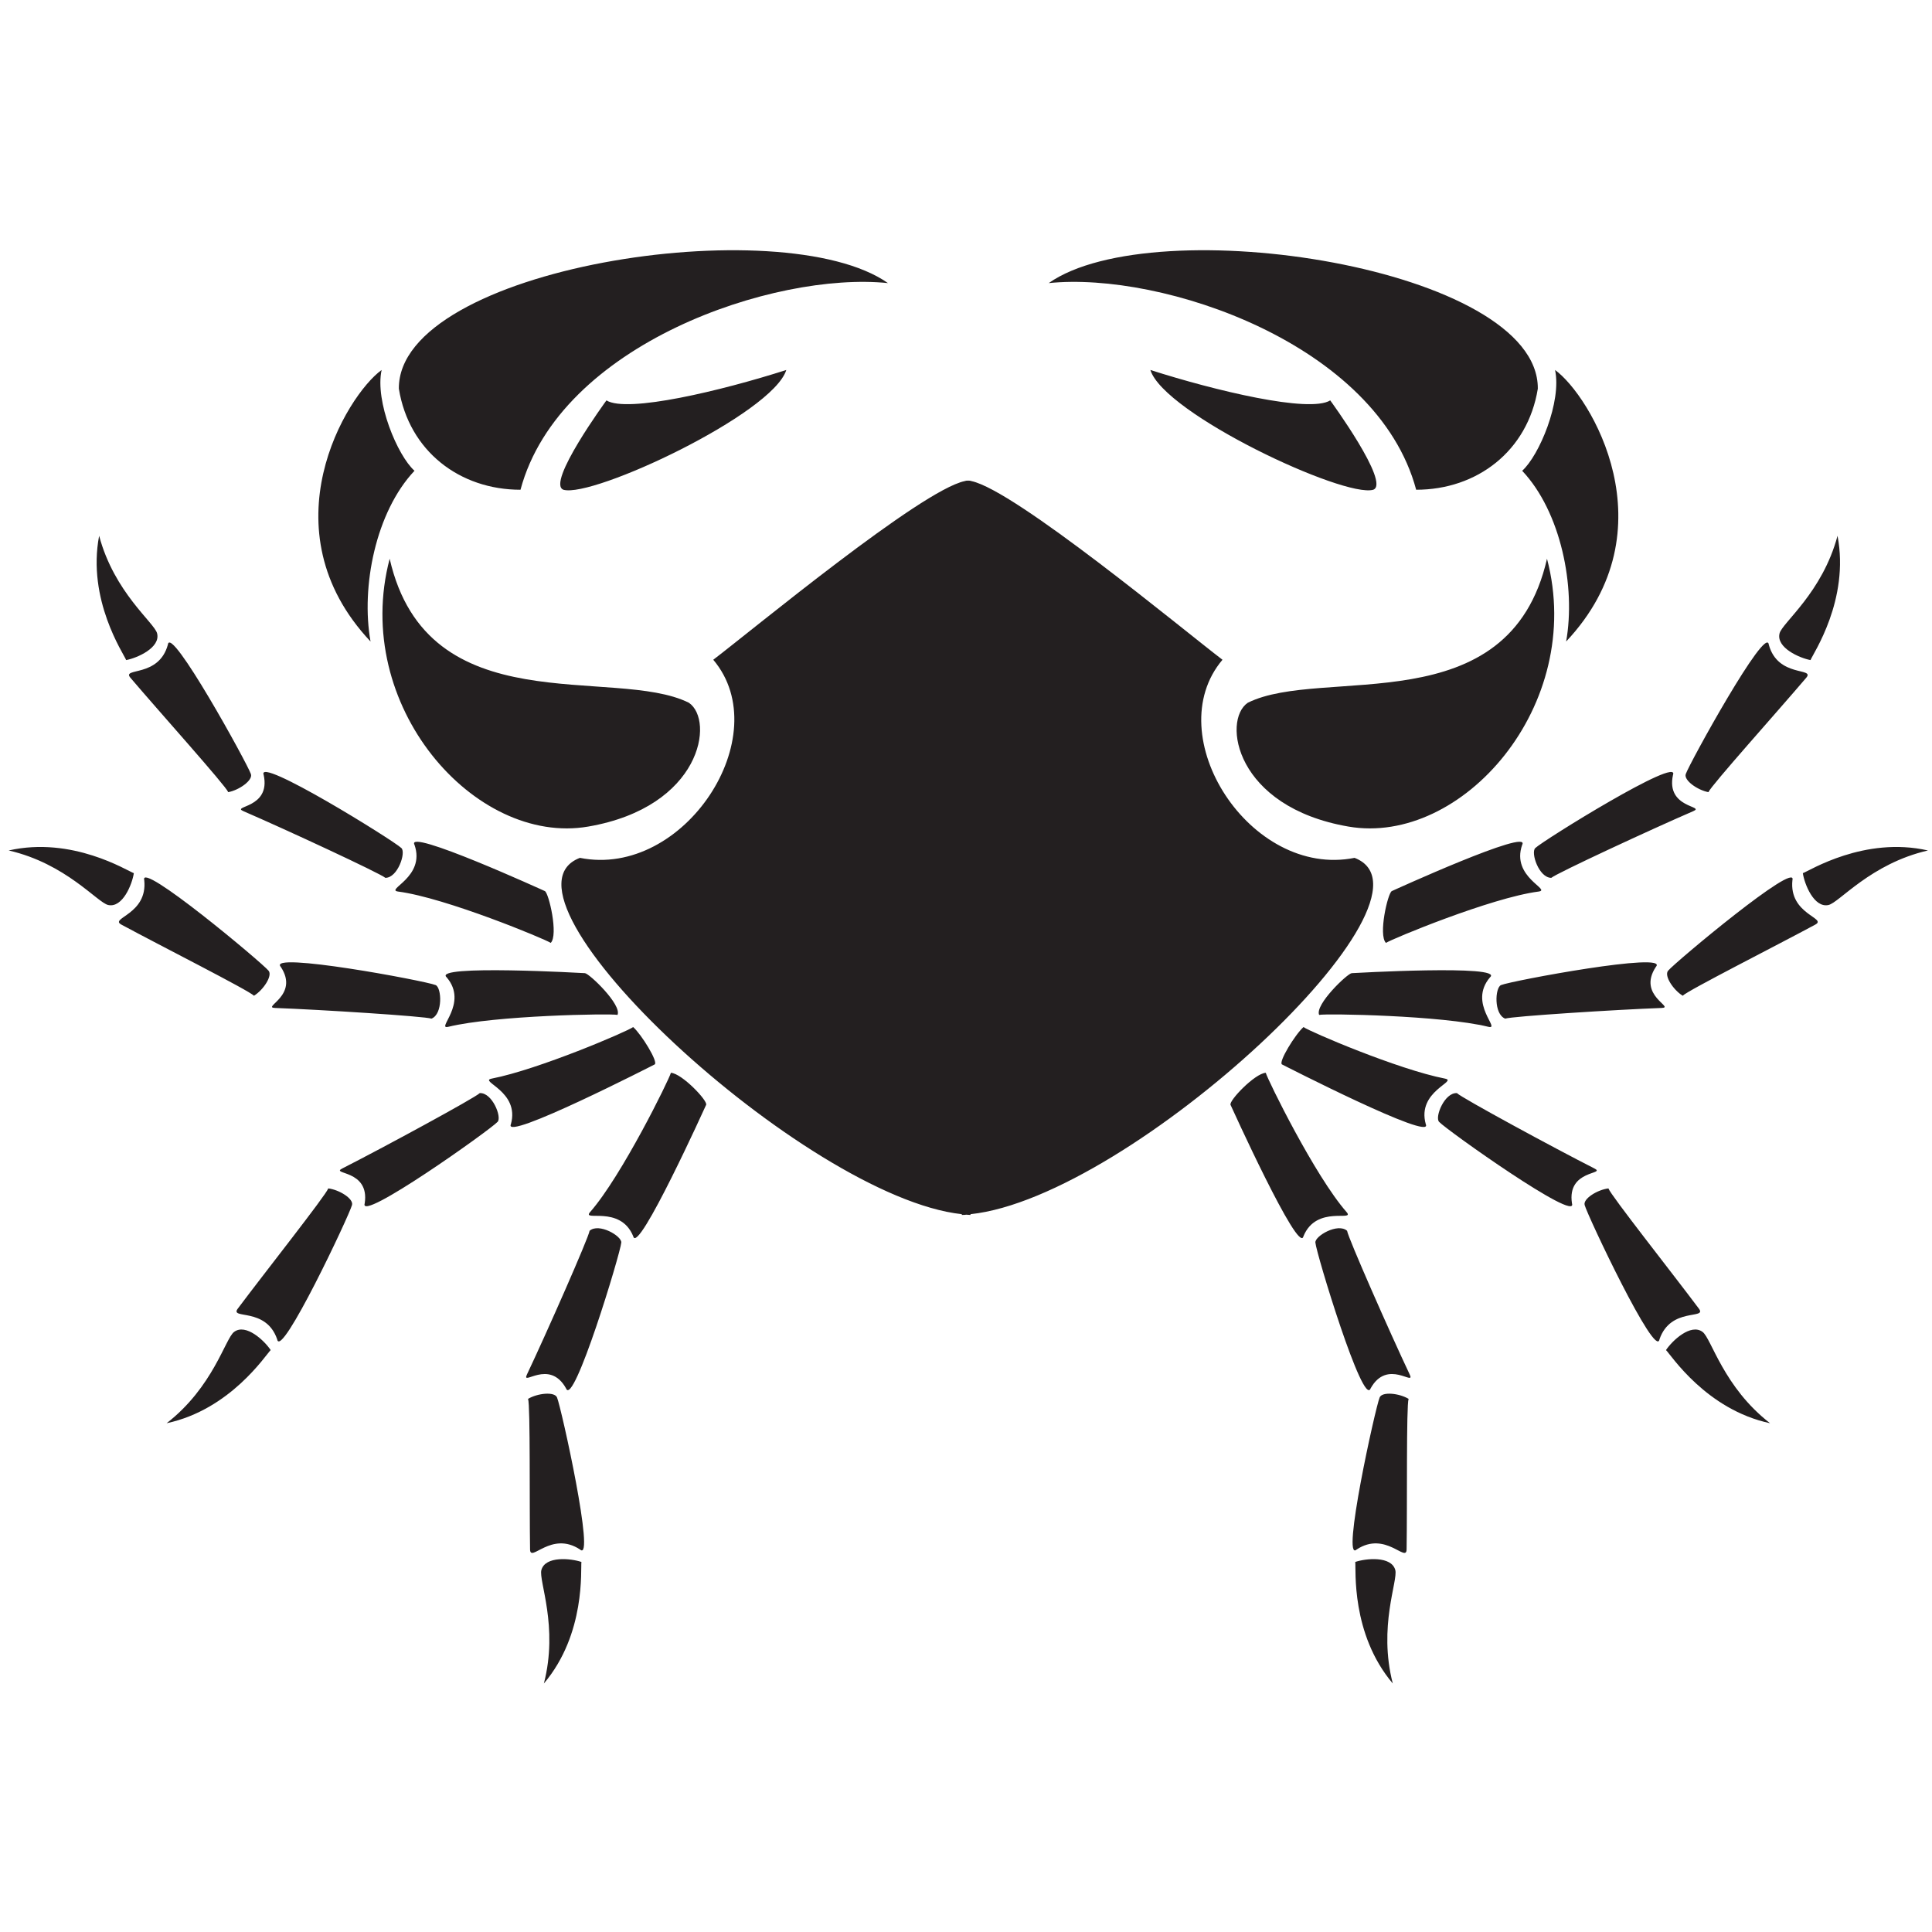
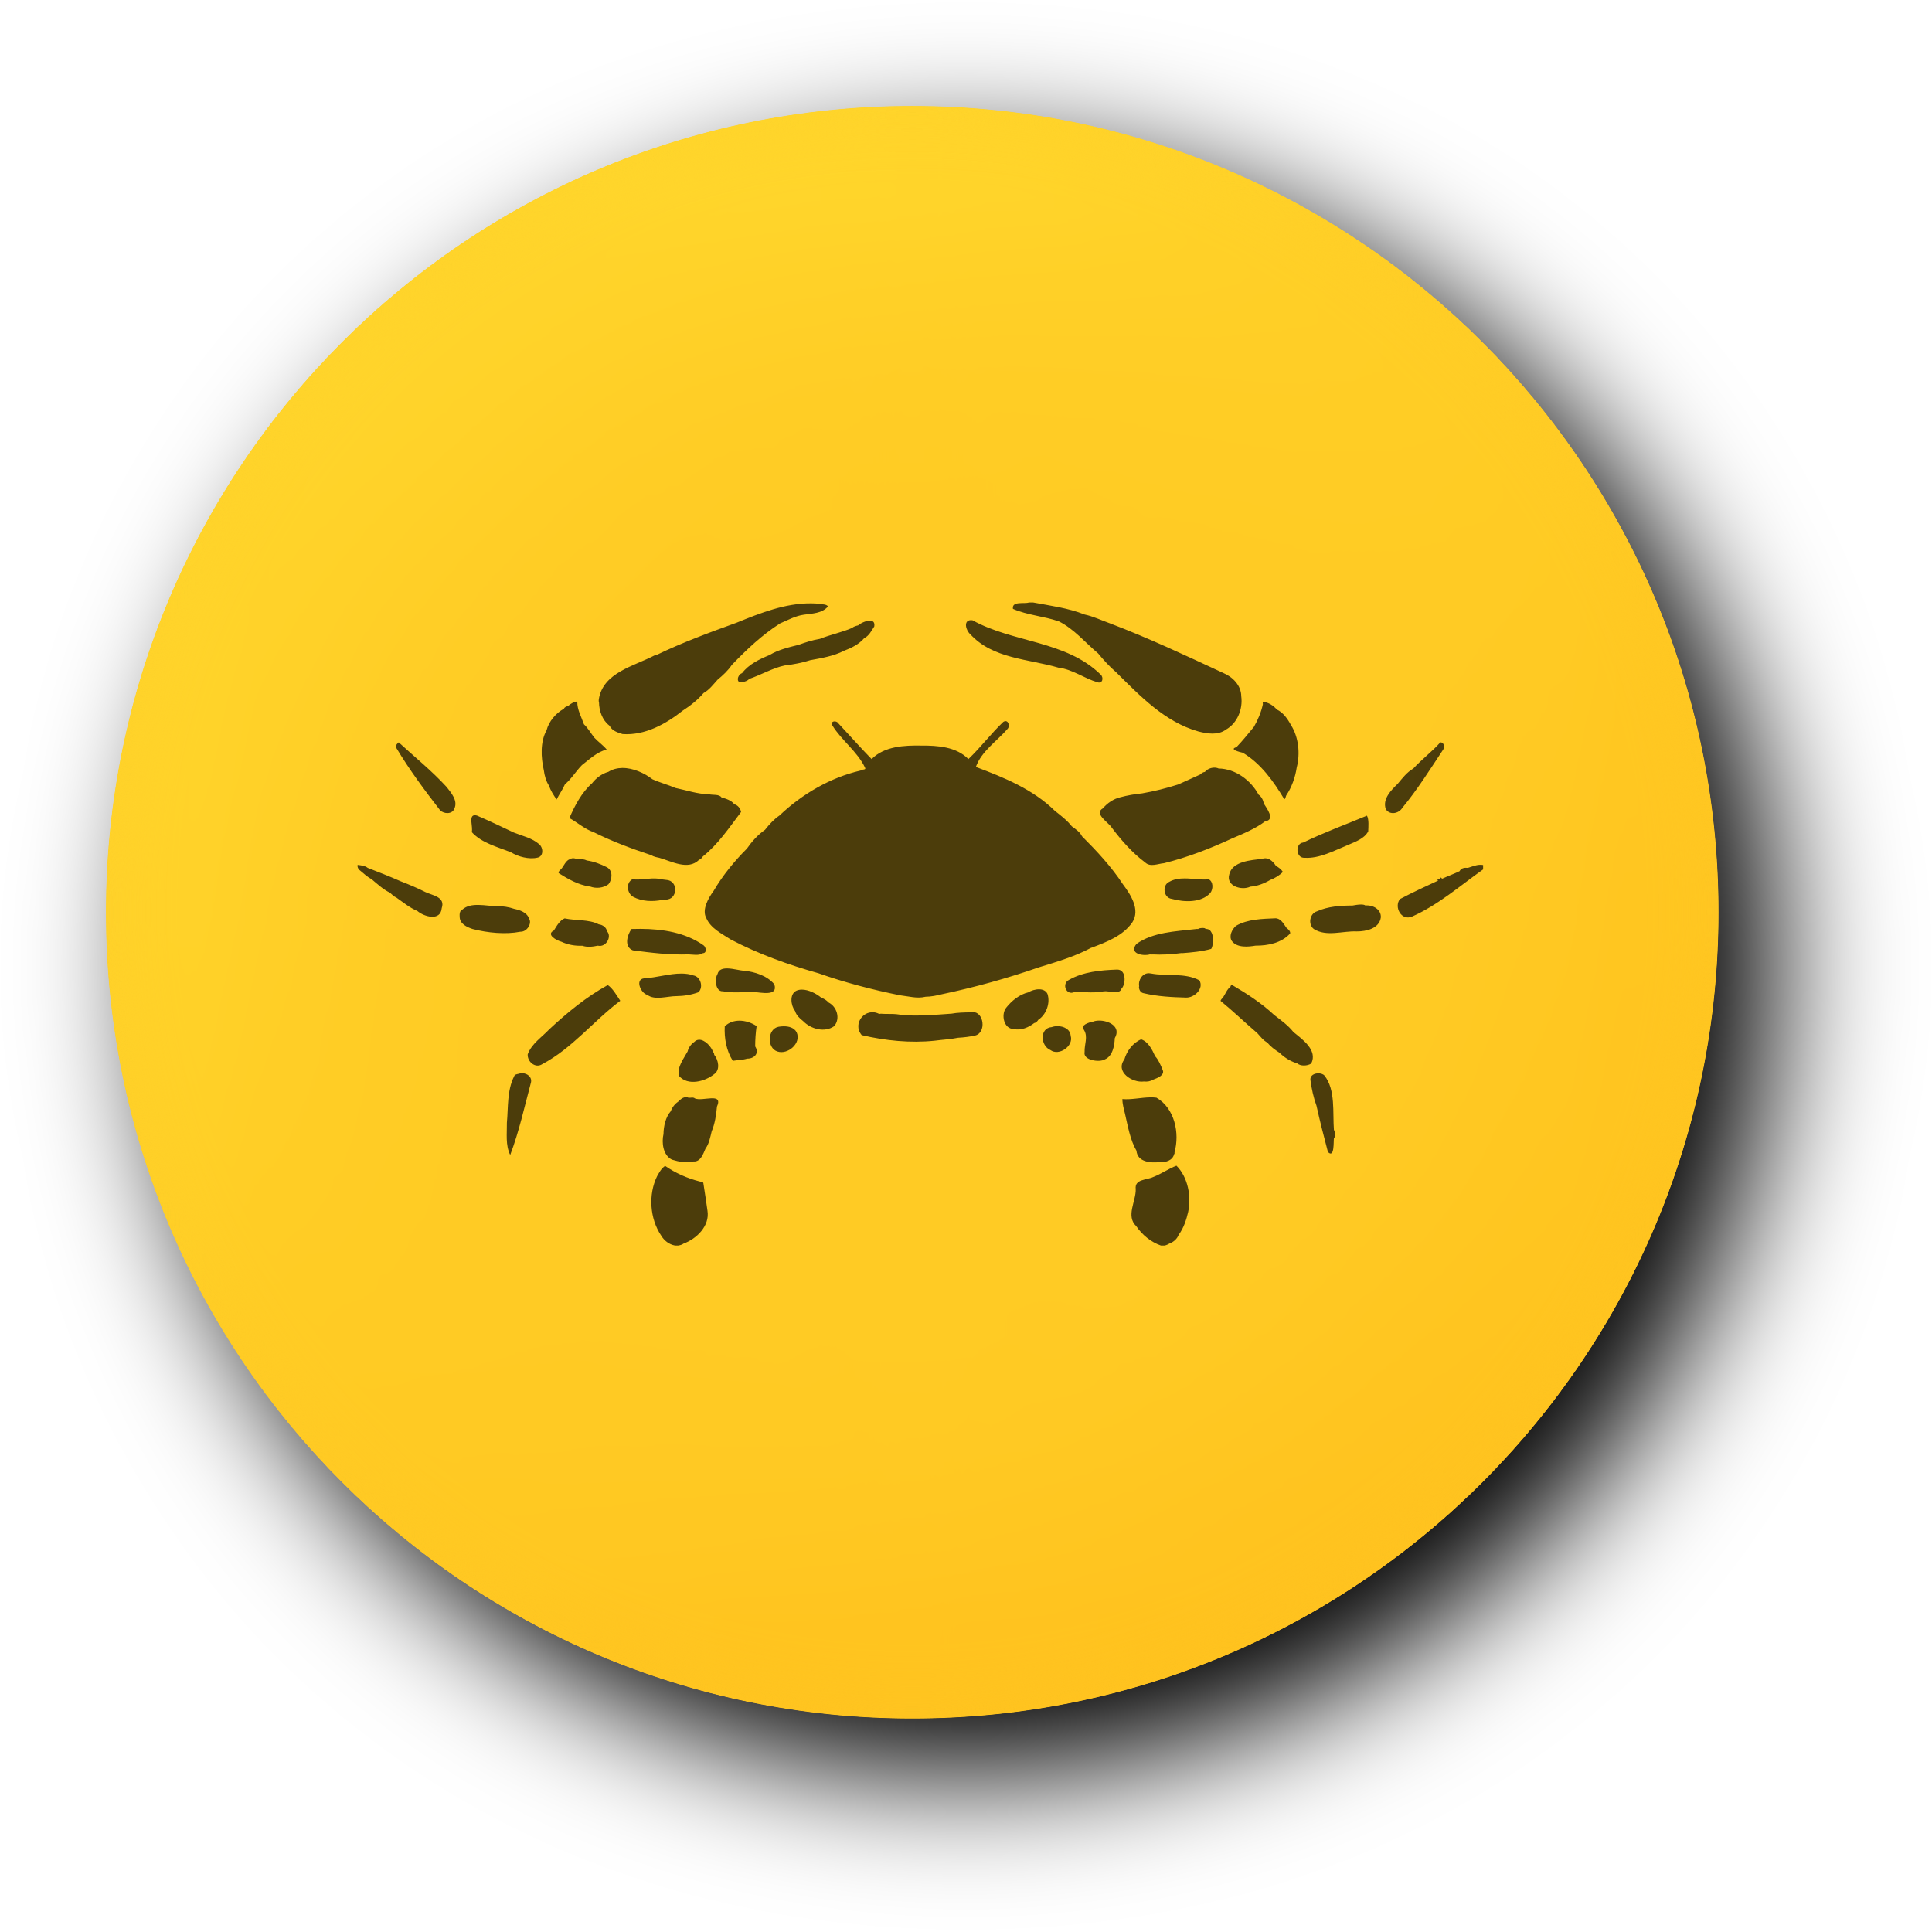
- <svg xmlns="http://www.w3.org/2000/svg" version="1.1" id="svg879" xml:space="preserve" width="800" height="800" viewBox="0 0 800 800">
-   <defs id="defs883">
-     <clipPath clipPathUnits="userSpaceOnUse" id="clipPath895">
-       <path d="M 0,600 H 600 V 0 H 0 Z" id="path893" />
-     </clipPath>
+ <svg xmlns="http://www.w3.org/2000/svg" width="202.861mm" height="202.861mm" viewBox="0 0 718.8 718.8" id="svg2" version="1.1">
+   <defs id="defs4">
+     <filter style="color-interpolation-filters:sRGB" id="filter125483" height="1.04" width="1.04" y="-0.02" x="-0.02">
+       <feGaussianBlur stdDeviation="6" in="SourceGraphic" result="result0" id="feGaussianBlur125485" />
+       <feDiffuseLighting lighting-color="#ffffff" diffuseConstant="1" surfaceScale="4" result="result5" id="feDiffuseLighting125487">
+         <feDistantLight elevation="45" azimuth="235" id="feDistantLight125489" />
+       </feDiffuseLighting>
+       <feComposite k1="1.4" in2="SourceGraphic" in="result5" result="fbSourceGraphic" operator="arithmetic" id="feComposite125491" k2="0" k3="0" k4="0" />
+       <feGaussianBlur result="result0" in="fbSourceGraphic" stdDeviation="6" id="feGaussianBlur125493" />
+       <feSpecularLighting specularExponent="25" specularConstant="1" surfaceScale="4" lighting-color="#ffffff" result="result1" in="result0" id="feSpecularLighting125495">
+         <feDistantLight azimuth="235" elevation="45" id="feDistantLight125497" />
+       </feSpecularLighting>
+       <feComposite k3="1" k2="1" operator="arithmetic" in="fbSourceGraphic" in2="result1" result="result4" id="feComposite125499" k1="0" k4="0" />
+       <feComposite operator="in" result="fbSourceGraphic" in2="SourceGraphic" in="result4" id="feComposite125501" />
+       <feColorMatrix result="fbSourceGraphicAlpha" in="fbSourceGraphic" values="0 0 0 -1 0 0 0 0 -1 0 0 0 0 -1 0 0 0 0 1 0" id="feColorMatrix125639" />
+       <feGaussianBlur id="feGaussianBlur125641" stdDeviation="1.1 1.13" result="blur" in="fbSourceGraphic" />
+       <feColorMatrix id="feColorMatrix125643" values="1 0 0 0 0 0 1 0 0 0 0 0 1 0 0 0 0 0 50 0 " result="colormatrix" />
+       <feComposite id="feComposite125645" in2="fbSourceGraphic" in="colormatrix" operator="in" />
+     </filter>
+     <filter style="color-interpolation-filters:sRGB" id="filter126665" x="-0.099" width="1.198" y="-0.099" height="1.198">
+       <feGaussianBlur stdDeviation="2.475" id="feGaussianBlur126667" />
+     </filter>
  </defs>
-   <g id="g887" transform="matrix(1.333333,0,0,-1.333333,0,800)">
-     <g id="g889">
-       <g id="g891" clip-path="url(#clipPath895)">
-         <path d="m 433.32,112.418 c -1.21,4.43 -9.193,3.617 -12.437,2.501 0.29,-2.169 -1.426,-22.276 11.659,-37.744 -4.591,17.702 1.679,31.94 0.778,35.243 m -4.857,53.597 c -1.326,-3.149 -12.019,-51.661 -7.143,-47.225 8.946,5.906 15.45,-4.266 15.513,0.04 0.224,13.628 -0.116,44.681 0.617,46.744 -2.944,1.761 -8.199,2.309 -8.987,0.441 m -10.115,51.754 c -2.889,2.54 -10.016,-1.637 -9.845,-3.656 0.285,-3.409 14.886,-51.479 17.155,-45.287 5.2,9.375 13.985,0.419 12.14,4.318 -6.009,12.683 -19.143,42.459 -19.45,44.625 m -0.188,5.845 c -9.794,11.162 -24.504,41.109 -25.067,43.224 -3.429,-0.222 -11.479,-8.669 -10.942,-9.952 0,0 21.226,-46.884 22.634,-40.849 4.025,9.933 16.214,4.333 13.375,7.577 m 110.602,-37.261 c -3.672,2.766 -9.486,-2.759 -11.37,-5.629 1.554,-1.537 12.498,-18.495 32.317,-22.72 -14.464,11.194 -18.215,26.292 -20.947,28.349 m -1.147,7.224 c -8.157,10.915 -27.426,35.275 -28.108,37.353 -3.41,-0.412 -7.904,-3.195 -7.382,-5.152 0.877,-3.303 22.104,-48.217 23.242,-41.724 3.464,10.145 14.836,6.075 12.248,9.523 m -32.468,43.551 c -12.516,6.353 -41.123,21.869 -42.688,23.393 -3.837,0.243 -6.921,-7.417 -5.55,-8.911 2.311,-2.523 43.273,-31.614 41.28,-25.327 -1.623,10.598 10.806,8.895 6.958,10.845 m -46.412,27.905 c -14.583,2.836 -42.176,14.676 -43.922,16.004 -2.571,-2.271 -7.883,-10.917 -6.677,-11.604 0,0 47.231,-24.214 44.656,-18.578 -2.899,10.32 10.173,13.351 5.943,14.178 m 111.153,63.793 c 0.503,-3.397 3.466,-10.852 7.956,-9.885 3.343,0.723 13.083,12.85 30.908,16.938 -19.754,4.483 -36.807,-6.311 -38.864,-7.053 m -3.237,-2.174 c 1.695,6.372 -36.426,-25.484 -38.608,-28.114 -1.3,-1.558 1.612,-5.968 4.535,-7.773 1.495,1.6 29.205,15.622 41.189,22.098 3.796,2.048 -8.234,3.128 -7.116,13.789 m -89.198,-42.997 c 2.056,0.729 34.539,2.8 48.563,3.314 4.312,0.154 -7.683,3.828 -1.763,12.766 4.446,4.868 -44.941,-4.339 -48.097,-5.661 -1.868,-0.781 -2.29,-9.027 1.297,-10.419 m -47.656,14.122 c -1.384,-0.119 -11.513,-9.818 -10.126,-12.963 2.14,0.475 38.087,-0.144 52.506,-3.689 4.19,-1.026 -6.403,7.213 0.561,15.363 4.704,4.033 -42.941,1.289 -42.941,1.289 m 142.471,97.231 c 0.811,2.032 12.191,18.702 8.394,38.602 -4.705,-17.673 -17.16,-26.989 -18.001,-30.306 -1.123,-4.451 6.231,-7.673 9.607,-8.296 m -31.704,-41.017 c 0.817,2.032 21.562,25.147 30.383,35.528 2.796,3.284 -8.81,-0.071 -11.629,10.27 -0.729,6.552 -24.711,-36.954 -25.797,-40.199 -0.642,-1.92 3.667,-4.976 7.043,-5.599 m -48.797,-26.612 c 1.66,1.429 31.181,15.134 44.064,20.695 3.961,1.708 -8.548,0.782 -6.27,11.258 2.379,6.149 -40.314,-20.334 -42.773,-22.71 -1.463,-1.407 1.136,-9.243 4.979,-9.243 m -9.042,10.253 c 2.921,5.465 -40.486,-14.367 -40.486,-14.367 -1.249,-0.613 -4.251,-13.66 -1.821,-16.089 1.821,1.214 32.631,14.013 47.355,15.939 4.279,0.559 -8.581,4.396 -5.048,14.517 m -53.949,5.668 c 35.214,-6.071 73.675,37.642 61.658,83.176 -11.758,-51.602 -69.748,-33.19 -92.927,-44.726 -8.003,-5.464 -3.944,-32.379 31.269,-38.45 m 53.949,110.497 c 12.031,-12.749 16.687,-36.025 13.651,-53.025 32.787,34.811 7.485,76.433 -3.441,84.327 2.124,-9.749 -4.921,-26.583 -10.21,-31.302 m -46.252,-5.891 c 5.464,2.001 -13.358,27.748 -13.358,27.748 -6.462,-4.014 -35.821,3.035 -55.855,9.445 4.248,-13.628 60.104,-39.801 69.213,-37.193 m 13.331,0 c 18.843,0 34.631,11.962 37.78,31.387 0.274,37.645 -119.112,55.859 -151.895,32.788 35.212,3.642 101.972,-18.843 114.115,-64.175 M 168.13,112.418 c -0.9,-3.303 5.368,-17.541 0.778,-35.243 13.087,15.468 11.369,35.575 11.658,37.744 -3.242,1.116 -11.225,1.929 -12.436,-2.501 m -4.131,53.156 c 0.732,-2.063 0.396,-33.116 0.617,-46.744 0.066,-4.306 6.57,5.866 15.518,-0.04 4.87,-4.436 -5.818,44.076 -7.148,47.225 -0.785,1.868 -6.039,1.32 -8.987,-0.441 m 19.105,52.195 c -0.306,-2.166 -13.442,-31.942 -19.453,-44.625 -1.842,-3.899 6.942,5.057 12.138,-4.318 2.276,-6.192 16.875,41.878 17.159,45.287 0.166,2.019 -6.955,6.196 -9.844,3.656 m 25.254,49.069 c -0.564,-2.115 -15.275,-32.062 -25.066,-43.224 -2.842,-3.244 9.349,2.356 13.372,-7.577 1.41,-6.035 22.636,40.849 22.636,40.849 0.536,1.283 -7.516,9.73 -10.942,9.952 M 72.688,186.353 c -2.732,-2.057 -6.484,-17.155 -20.945,-28.349 19.814,4.225 30.759,21.183 32.314,22.72 -1.883,2.87 -7.701,8.395 -11.369,5.629 m 29.259,44.577 c -0.688,-2.078 -19.953,-26.438 -28.113,-37.353 -2.586,-3.448 8.786,0.622 12.247,-9.523 1.137,-6.493 22.366,38.421 23.243,41.724 0.522,1.957 -3.969,4.74 -7.377,5.152 m 47.045,29.591 c -1.565,-1.524 -30.175,-17.04 -42.688,-23.393 -3.846,-1.95 8.581,-0.247 6.959,-10.845 -1.991,-6.287 38.971,22.804 41.279,25.327 1.369,1.494 -1.711,9.154 -5.55,8.911 m 47.642,20.516 c -1.741,-1.328 -29.342,-13.168 -43.917,-16.004 -4.231,-0.827 8.838,-3.858 5.942,-14.178 -2.58,-5.636 44.654,18.578 44.654,18.578 1.208,0.687 -4.103,9.333 -6.679,11.604 m -155.07,47.789 c -2.059,0.742 -19.11,11.536 -38.869,7.053 17.826,-4.088 27.572,-16.215 30.912,-16.938 4.49,-0.967 7.451,6.488 7.957,9.885 M 83.41,298.538 c -2.183,2.63 -40.304,34.486 -38.612,28.114 1.117,-10.661 -10.911,-11.741 -7.117,-13.789 11.986,-6.476 39.697,-20.498 41.194,-22.098 2.921,1.805 5.829,6.215 4.535,7.773 m 2.022,-11.569 c 14.027,-0.514 46.504,-2.585 48.567,-3.314 3.586,1.392 3.162,9.638 1.295,10.419 -3.155,1.322 -52.544,10.529 -48.098,5.661 5.921,-8.938 -6.072,-12.612 -1.764,-12.766 m 53.84,-5.844 c 14.42,3.545 50.368,4.164 52.503,3.689 1.387,3.145 -8.738,12.844 -10.123,12.963 0,0 -47.646,2.744 -42.939,-1.289 6.961,-8.15 -3.629,-16.389 0.559,-15.363 M 48.788,403.304 c -0.838,3.317 -13.295,12.633 -18.001,30.306 -3.794,-19.9 7.584,-36.57 8.397,-38.602 3.379,0.623 10.73,3.845 9.604,8.296 m -8.286,-13.785 c 8.825,-10.381 29.568,-33.496 30.383,-35.528 3.376,0.623 7.683,3.679 7.044,5.599 -1.085,3.245 -25.065,46.751 -25.795,40.199 -2.821,-10.341 -14.426,-6.986 -11.632,-10.27 m 35.116,-41.445 c 12.886,-5.561 42.401,-19.266 44.063,-20.695 3.843,0 6.443,7.836 4.984,9.243 -2.463,2.376 -45.153,28.859 -42.773,22.71 2.276,-10.476 -10.234,-9.55 -6.274,-11.258 m 53.108,-10.442 c 3.533,-10.121 -9.323,-13.958 -5.048,-14.517 14.722,-1.926 45.533,-14.725 47.355,-15.939 2.429,2.429 -0.574,15.476 -1.822,16.089 0,0 -43.409,19.832 -40.485,14.367 M 301.398,222.924 c 49.929,5.25 150.081,98.811 119.271,110.662 -32.377,-6.476 -60.948,37.946 -41.017,61.522 -12.167,9.265 -64.368,52.617 -77.954,55.483 -0.305,0.115 -0.61,0.161 -1.041,0.146 -0.431,0.015 -0.766,-0.031 -1.07,-0.146 -13.588,-2.866 -65.905,-46.218 -78.077,-55.483 19.932,-23.576 -9.035,-67.998 -41.416,-61.522 C 149.282,321.735 250.121,228.174 298.7,222.924 v -0.241 c 1.349,0.009 0.759,0.046 1.349,0.086 0.588,-0.04 1.349,-0.077 1.349,-0.086 z M 182.669,343.3 c 35.214,6.071 39.277,32.986 31.275,38.45 -23.178,11.536 -81.171,-6.876 -92.928,44.726 -12.02,-45.534 26.442,-89.247 61.653,-83.176 m -53.943,110.497 c -5.292,4.719 -12.333,21.553 -10.211,31.302 -10.928,-7.894 -36.225,-49.516 -3.44,-84.327 -3.033,17 1.621,40.276 13.651,53.025 m 115.466,31.302 c -20.034,-6.41 -49.398,-13.459 -55.856,-9.445 0,0 -18.821,-25.747 -13.357,-27.748 9.105,-2.608 64.962,23.565 69.213,37.193 m -120.325,-5.806 c -0.278,37.645 119.109,55.859 151.894,32.788 -35.212,3.642 -101.971,-18.843 -114.115,-64.175 -18.845,0 -34.629,11.962 -37.779,31.387" style="fill:#231f20;fill-opacity:1;fill-rule:nonzero;stroke:none" id="path897" />
-       </g>
+   <g id="layer1" transform="translate(-20.78894,-519.008)">
+     <g id="g91385">
+       <circle transform="matrix(10,0,0,10,-3421.701,-4530.676)" id="circle124440-1" r="30" cy="540.908" cx="380.189" style="fill:#000000;fill-opacity:1;stroke:none;stroke-opacity:1;filter:url(#filter126665)" />
+       <circle transform="matrix(10,0,0,10,-3421.701,-4530.676)" id="circle124440" r="30" cy="538.908" cx="378.189" style="fill:#ffaa01;fill-opacity:1;stroke:none;stroke-opacity:1;filter:url(#filter125483)" />
+       <path style="opacity:0.7" id="path4" d="m 403.599,743.157 c -1.653,0.64 -6.4,-0.67 -5.95,2.375 5.47,2.393 11.538,2.71 17.128,4.675 5.665,2.842 9.795,7.905 14.59,11.925 2.055,2.5 4.25,4.908 6.713,7.018 8.898,8.812 18.095,18.468 30.52,21.98 3.322,0.87 7.355,1.525 10.293,-0.675 4.275,-2.393 6.362,-7.678 5.702,-12.41 -0.012,-4.018 -3.202,-7.222 -6.732,-8.67 -13.945,-6.487 -27.897,-13.055 -42.27,-18.505 -3.072,-1.09 -6.048,-2.545 -9.248,-3.223 -6.135,-2.447 -12.787,-3.277 -19.19,-4.49 l -1.555,0 z m -81.013,0.328 c -9.651,-0.074 -18.906,3.593 -27.737,7.195 -10.05,3.625 -20.19,7.37 -29.782,12 -0.263,0.052 -0.52,0.112 -0.773,0.18 -7.68,4.02 -19.17,6.368 -20.722,16.348 -0.055,0.357 -0.06,0.735 0.077,1.077 0.018,3.118 1.225,6.628 3.732,8.565 0.062,0.062 0.193,0.182 0.258,0.245 0.815,1.768 3.002,2.495 4.772,3.018 8.3,0.6 16.128,-3.748 22.398,-8.728 2.825,-1.805 5.555,-3.975 7.73,-6.525 2.1,-1.147 3.658,-3.227 5.25,-4.995 1.938,-1.577 3.872,-3.382 5.27,-5.472 5.47,-5.68 11.305,-11.22 17.972,-15.455 2.89,-1.228 5.693,-2.807 8.853,-3.232 3.112,-0.475 6.763,-0.45 8.968,-3.08 -0.693,-0.96 -2.25,-0.665 -3.258,-0.993 -1.007,-0.092 -2.009,-0.14 -3.008,-0.147 z m 59.39,6.252 c -2.854,0.078 -1.835,3.831 -0.195,5.23 8.387,9.19 21.642,9.167 32.8,12.442 5.282,0.62 9.565,3.993 14.57,5.453 1.975,0.588 2.29,-1.905 1.122,-2.893 -12.957,-12.672 -32.635,-11.803 -47.675,-20.198 -0.226,-0.029 -0.433,-0.04 -0.623,-0.035 z m -37.617,0.181 c -1.475,0.029 -3.469,0.993 -4.285,1.754 -0.805,0.195 -1.64,0.405 -2.28,0.965 -3.842,1.667 -8.242,2.54 -11.935,4.052 -2.73,0.435 -5.423,1.315 -7.998,2.248 -3.618,0.882 -7.643,1.855 -10.738,3.772 -3.745,1.528 -7.74,3.43 -10.24,6.733 -1.278,0.422 -2.3,2.518 -0.96,3.438 1.165,-0.025 2.895,-0.365 3.593,-1.28 4.353,-1.472 8.93,-4.143 13.205,-4.998 3.145,-0.362 6.832,-1.067 9.515,-1.97 4.22,-0.76 8.765,-1.532 12.58,-3.507 2.74,-1.03 5.613,-2.44 7.523,-4.718 1.73,-0.775 2.732,-2.822 3.72,-4.32 0.28,-1.647 -0.553,-2.191 -1.7,-2.169 z M 235.567,780.007 c -1.255,0.055 -2.583,0.89 -3.45,1.695 -0.613,0.115 -1.255,0.378 -1.523,0.988 -2.993,1.637 -5.605,4.703 -6.463,8.043 -2.368,4.235 -2.102,10.025 -1.015,14.83 0.253,1.995 0.84,4.157 1.975,5.832 0.59,1.85 1.68,3.478 2.777,5.06 0.973,-1.913 2.273,-3.723 3.108,-5.643 2.385,-1.965 4.092,-4.898 6.31,-7.14 2.882,-2.208 5.575,-4.895 9.22,-5.795 -1.218,-1.535 -3.235,-2.94 -4.667,-4.485 -1.225,-1.613 -2.348,-3.583 -3.808,-4.923 -0.943,-2.775 -2.53,-5.42 -2.465,-8.463 z m 255.314,0.163 c -0.106,-0.004 -0.209,-10e-4 -0.309,0.007 0.018,0.285 0.04,0.572 0.07,0.857 -0.647,2.962 -1.818,5.748 -3.318,8.37 -2.123,2.547 -4.207,5.2 -6.513,7.58 -2.857,0.818 1.097,1.788 2.362,2.083 6.77,4.048 11.445,10.652 15.438,17.302 0.49,-0.185 0.485,-0.982 0.725,-1.432 2.03,-3.005 3.363,-6.765 3.893,-10.373 1.353,-5.19 0.715,-11.363 -2.182,-15.88 -1.228,-2.275 -2.877,-4.617 -5.282,-5.732 -1.048,-1.373 -3.293,-2.729 -4.884,-2.782 z m -95.934,7.126 c -0.255,-0.012 -0.547,0.069 -0.87,0.276 -4.588,4.365 -8.42,9.493 -13,13.855 -4.487,-4.6 -11.435,-5.062 -17.503,-5.027 -6.367,-0.1 -13.702,0.213 -18.507,5.018 -4.242,-4.335 -8.27,-8.925 -12.425,-13.36 -0.69,-1.105 -3.137,-0.855 -2.157,0.88 3.485,5.617 9.237,9.62 12.132,15.655 0.555,1.015 -1.18,0.502 -1.643,1.097 -11.268,2.607 -21.807,8.77 -30.157,16.712 -2.08,1.41 -3.862,3.368 -5.4,5.34 -2.685,1.845 -4.918,4.387 -6.76,7.022 -4.605,4.582 -9.007,9.967 -12.33,15.657 -2.027,2.728 -4.515,7.108 -2.74,10.21 1.63,3.785 5.768,5.765 9.093,7.927 10.348,5.433 21.455,9.4 32.668,12.56 9.707,3.43 20.095,6.135 30.327,8.198 3.123,0.345 6.33,1.32 9.45,0.532 2.075,-0.018 4.167,-0.448 6.157,-0.95 12.2,-2.57 24.263,-5.918 36.043,-10.005 6.553,-2.007 13.555,-4.068 19.435,-7.268 l 0.195,-0.04 c 5.525,-2.09 11.637,-4.388 15.127,-9.435 3.033,-4.758 -0.67,-10.347 -3.552,-14.195 -4.277,-6.525 -9.68,-12.317 -15.19,-17.815 -0.765,-1.615 -2.405,-2.678 -3.795,-3.698 -1.732,-2.215 -4.077,-4.023 -6.27,-5.735 -8.158,-8.04 -18.873,-12.402 -29.418,-16.357 2.138,-5.955 7.918,-9.642 11.903,-14.285 0.709,-0.908 0.292,-2.717 -0.813,-2.771 z m -225.82,7.898 c -0.63,0.522 -1.433,1.342 -0.82,2.19 4.835,8.075 10.46,15.64 16.22,23.08 1.383,1.44 4.567,1.565 5.305,-0.602 1.4,-2.965 -1.163,-5.847 -2.888,-8.07 -5.482,-5.995 -11.852,-11.108 -17.817,-16.598 z m 387.653,0.018 c -0.042,-2e-4 -0.084,10e-4 -0.128,0.005 -3.103,3.495 -6.903,6.302 -10.043,9.727 -2.335,1.333 -4.107,3.65 -5.807,5.685 -2.47,2.4 -5.735,5.652 -4.43,9.41 1.407,2.353 4.857,1.695 6.14,-0.455 5.615,-6.772 10.295,-14.282 15.155,-21.605 0.714,-0.903 0.408,-2.759 -0.887,-2.768 z m -84.298,9.393 c -1.301,0.033 -2.649,0.629 -3.417,1.595 -0.688,0.095 -1.272,0.467 -1.738,0.965 -2.587,1.117 -5.168,2.398 -7.733,3.503 -0.13,0.055 -0.392,0.167 -0.522,0.222 -4.36,1.39 -8.813,2.503 -13.328,3.285 -2.737,0.273 -5.56,0.76 -8.157,1.462 -2.465,0.555 -4.903,2.22 -6.43,4.09 -3.585,2.025 2.103,5.285 3.218,7.153 3.59,4.76 7.655,9.402 12.47,13.005 1.948,1.835 4.71,0.458 6.987,0.278 8.775,-2.17 17.288,-5.465 25.462,-9.27 4.165,-1.74 8.758,-3.678 12.18,-6.308 3.993,-0.557 0.52,-4.915 -0.465,-6.59 -0.237,-1.245 -0.868,-2.627 -1.95,-3.312 -2.882,-5.39 -8.658,-9.673 -14.893,-9.755 -0.512,-0.236 -1.094,-0.337 -1.685,-0.322 z m -220.202,0.127 c -1.82,0.024 -3.589,0.459 -5.168,1.455 -2.36,0.635 -4.565,2.32 -6.037,4.218 -3.855,3.428 -6.42,8.257 -8.438,12.967 3.038,1.663 5.688,4.115 8.998,5.24 6.758,3.39 14.17,6.155 21.435,8.55 0.89,0.578 1.968,0.78 2.993,0.988 4.56,1.285 10.678,4.798 14.798,0.762 0.642,-0.215 1.072,-0.743 1.445,-1.278 5.668,-4.515 9.825,-10.76 14.198,-16.52 -0.205,-1.317 -1.225,-2.57 -2.535,-2.885 -0.94,-1.355 -3.063,-2.11 -4.705,-2.5 -0.932,-1.365 -3.292,-0.823 -4.775,-1.228 -4.265,-0.052 -8.285,-1.495 -12.41,-2.332 -2.763,-1.215 -5.763,-1.967 -8.535,-3.227 -3.01,-2.324 -7.259,-4.262 -11.262,-4.211 z M 197.383,822.323 c -2.337,0.087 -0.515,4.495 -1.079,6.267 3.645,4.062 9.615,5.523 14.61,7.523 2.595,1.597 6.6,2.725 9.825,1.985 2.36,-0.438 2.217,-3.722 0.637,-5.002 -2.64,-2.325 -6.225,-3.048 -9.415,-4.335 -4.525,-2.158 -9.102,-4.33 -13.713,-6.317 -0.338,-0.091 -0.624,-0.129 -0.866,-0.12 z m 331.979,0.149 c -7.9,3.303 -16.03,6.265 -23.71,10.005 -3.1,0.295 -2.73,5.885 0.477,5.668 5.57,0.36 11.035,-2.67 16.177,-4.763 2.705,-1.205 6.065,-2.297 7.525,-5.057 0.068,-1.752 0.32,-4.438 -0.47,-5.853 z M 234.062,838.304 c -0.409,4e-4 -0.804,0.115 -1.186,0.345 -1.575,0.45 -2.29,2.532 -3.328,3.735 -0.458,0.352 -0.995,0.818 -0.927,1.458 3.53,2.232 7.313,4.38 11.505,4.99 l 0.2,0.007 c 2.228,0.833 4.907,0.58 6.84,-0.84 1.448,-1.823 1.728,-5.09 -0.607,-6.35 -2.345,-1.173 -4.853,-2.14 -7.465,-2.493 -1.17,-0.6 -2.492,-0.533 -3.76,-0.51 -0.439,-0.229 -0.863,-0.343 -1.272,-0.343 z m 257.444,0.023 c -0.394,10e-4 -0.805,0.08 -1.227,0.255 -4.077,0.422 -11.048,0.9 -12.143,5.745 -1.285,4.322 4.613,6.11 7.823,4.562 2.572,-0.165 5.175,-1.183 7.377,-2.475 1.735,-0.667 3.463,-1.702 4.76,-3.002 -0.623,-0.955 -1.555,-1.71 -2.573,-2.205 -0.892,-1.434 -2.308,-2.886 -4.018,-2.88 z m 79.953,2.428 c -1.584,0.035 -3.04,0.699 -4.555,1.154 -1.19,-0.15 -2.478,0.015 -3.093,1.23 -2.1,1.02 -4.31,1.79 -6.42,2.778 -0.265,-0.105 -1.165,-1.025 -0.79,-0.33 0.765,0.997 -1.673,-0.008 -0.798,1.065 -4.755,2.188 -9.522,4.415 -14.157,6.848 -2.345,2.958 0.557,8.357 4.645,6.452 9.65,-4.31 17.718,-11.41 26.288,-17.472 l 0,-1.637 c -0.382,-0.069 -0.754,-0.095 -1.12,-0.087 z m -417.63,0.044 0,0.693 c 0.135,0.59 0.46,1.105 0.98,1.43 1.373,1.14 2.692,2.383 4.277,3.23 2.147,1.78 4.23,3.763 6.763,4.978 0.765,0.665 1.477,1.437 2.432,1.835 2.505,1.755 4.92,3.785 7.773,4.96 2.525,2.19 8.64,3.907 9.075,-1.015 1.445,-4.237 -3.417,-4.72 -6.062,-6.002 -2.995,-1.512 -6.095,-2.815 -9.223,-4.023 -4.025,-1.785 -8.137,-3.382 -12.235,-4.977 -1.083,-0.848 -2.468,-0.942 -3.78,-1.107 z m 307.741,5.024 c -2.034,-0.006 -4.004,0.264 -5.773,1.281 -2.712,1.205 -2.173,5.987 0.997,6.338 4.595,1.285 10.993,1.502 14.32,-2.24 1.08,-1.44 1.115,-4.19 -0.633,-5.05 -2.826,0.281 -5.938,-0.319 -8.911,-0.329 z m -197.111,0.007 c -1.618,-0.026 -3.279,0.203 -4.928,0.329 -0.009,1.6e-4 -0.018,-1.6e-4 -0.027,0 -0.332,0.006 -0.656,0.025 -0.971,0.058 -6e-4,6e-5 -0.001,-4e-5 -0.002,0 -0.834,0.035 -1.663,0.028 -2.478,-0.075 -2.502,1.365 -1.975,5.237 0.293,6.527 3.275,1.762 7.307,1.857 10.832,1.152 0.395,0.048 0.863,0.218 1.185,-0.117 4.645,0.15 4.98,-7.153 0.225,-7.34 -0.352,-0.045 -1.06,-0.13 -1.415,-0.172 -0.884,-0.248 -1.792,-0.347 -2.714,-0.362 z m 262.736,9.708 c -1.101,-0.006 -2.407,0.24 -3.217,0.379 -4.442,0.007 -9.102,0.307 -13.215,2.152 -2.73,0.812 -3.397,4.897 -1.163,6.582 4.753,2.987 10.752,0.645 15.975,0.893 3.518,0.01 8.372,-1.052 8.945,-5.188 0.21,-3.04 -3.028,-4.733 -5.718,-4.46 -0.361,-0.262 -0.948,-0.355 -1.608,-0.359 z m -328.454,0.146 c -2.209,-0.023 -4.333,0.317 -5.903,1.717 -1.055,0.4 -1.108,1.778 -1.03,2.712 0.043,2.607 2.655,3.82 4.785,4.523 5.638,1.46 12.34,2.088 17.708,1.03 l 0.215,-0.012 c 2.417,0.012 4.288,-3.188 3.098,-4.878 -0.718,-2.29 -3.398,-3.188 -5.545,-3.63 -1.95,-0.677 -4.09,-1.002 -6.172,-0.995 -2.039,0.053 -4.651,-0.441 -7.154,-0.467 z m 296.552,4.977 c -4.948,0.225 -10.215,0.265 -14.645,2.793 -1.468,1.282 -2.76,3.82 -1.55,5.66 1.907,2.592 6.075,2.188 8.812,1.718 4.57,0.043 9.698,-0.975 12.88,-4.53 0.135,-0.958 -0.825,-1.615 -1.44,-2.175 -0.965,-1.425 -2.108,-3.507 -4.058,-3.465 z m -264.43,0.037 c -1.86,0.74 -2.998,2.912 -4.01,4.502 -3.06,1.502 1.048,3.723 2.768,4.165 2.415,1.135 5.17,1.627 7.838,1.502 1.69,0.62 3.933,0.385 5.693,-0.02 l 0.2,0.025 c 3.025,0.603 5.175,-3.518 3.237,-5.412 -0.15,-1.413 -1.675,-2.425 -3.015,-2.545 -3.645,-1.907 -8.545,-1.32 -12.71,-2.218 z m 237.33,3.563 c -0.749,0.007 -1.599,0.189 -1.603,0.379 -0.4,-0.005 -0.805,-0.035 -1.193,0.057 -7.295,0.853 -15.657,1.112 -21.795,5.507 -2.953,3.615 2.442,4.63 5.027,3.88 0.285,0.075 0.57,0.082 0.855,0.02 3.627,0.182 7.31,-0.025 10.893,-0.515 l 0.202,0.045 c 3.627,-0.282 7.323,-0.598 10.835,-1.585 0.562,-0.887 0.615,-1.975 0.588,-2.993 0.278,-1.712 -0.425,-4.695 -2.69,-4.412 -0.015,-0.288 -0.537,-0.389 -1.12,-0.384 z m -208.993,0.33 c -1.164,-0.007 -2.322,0.012 -3.47,0.05 -1.6,2.288 -2.847,6.55 0.48,7.942 6.86,0.902 13.788,1.748 20.718,1.5 1.71,0.062 3.96,0.563 5.382,-0.455 1.555,-0.02 1.183,-2.288 0.205,-2.933 -6.755,-4.749 -15.168,-6.055 -23.315,-6.104 z m 32.205,14.717 c -1.738,-0.031 -3.232,0.405 -3.655,2.057 -1.18,1.9 -0.77,6.65 1.977,6.445 3.745,0.745 7.648,0.22 11.443,0.27 2.475,0.083 9.273,1.827 7.693,-2.893 -2.755,-3.235 -7.203,-4.585 -11.308,-5.047 -1.278,0.017 -3.915,-0.793 -6.15,-0.832 z m 145.111,0.427 c -0.111,-0.002 -0.225,0.002 -0.343,0.011 -5.94,0.215 -12.387,0.823 -17.657,3.82 -2.805,1.375 -1.113,5.867 1.9,4.58 0.278,0.062 0.555,0.052 0.83,-0.037 3.362,-0.048 6.91,0.42 10.162,-0.277 2.035,-0.312 5.857,1.42 6.632,-0.988 1.589,-1.552 1.901,-7.04 -1.524,-7.108 z m 11.72,1.359 c -2.417,-0.033 -4.053,2.534 -3.614,4.872 l -0.08,0.188 c -0.025,1.058 0.595,2.17 1.703,2.365 5.16,1.228 10.5,1.498 15.782,1.637 3.042,0.145 6.83,-3.312 4.99,-6.427 -5.482,-2.91 -12.075,-1.407 -18.007,-2.538 -0.265,-0.062 -0.524,-0.093 -0.774,-0.097 z m -173.795,0.125 c -4.519,-0.046 -9.453,1.537 -13.934,1.769 -3.645,0.325 -1.265,5.63 1.118,6.153 2.723,2.152 7.512,0.455 10.852,0.475 2.73,-0.022 5.532,-0.485 8.113,-1.425 2.03,-1.778 0.892,-5.84 -1.8,-6.273 -1.382,-0.487 -2.842,-0.684 -4.348,-0.699 z m 204.582,4.208 c -0.259,0.016 -0.361,0.49 -0.468,0.701 -1.305,1.01 -1.852,2.677 -2.757,4.005 -0.333,0.385 -0.772,0.725 -0.907,1.238 4.697,3.845 9.08,8.088 13.69,12.025 1.157,1.248 2.2,2.718 3.748,3.51 1.195,1.542 2.858,2.7 4.48,3.76 1.683,1.633 3.77,3.027 6.007,3.77 0.14,0.043 0.422,0.127 0.562,0.17 1.245,1.117 3.76,1.045 5.243,0.093 2.535,-4.973 -3.318,-9.015 -6.615,-11.725 -1.94,-2.465 -4.652,-4.428 -7.157,-6.338 -4.673,-4.385 -10.1,-7.905 -15.618,-11.137 -0.079,-0.054 -0.147,-0.075 -0.207,-0.071 z m -232.111,0.068 c -8.008,4.407 -15.098,10.273 -21.775,16.47 -2.792,2.97 -6.54,5.32 -8.02,9.297 -0.18,2.745 2.862,5.375 5.438,3.643 11.125,-5.872 19.043,-16.07 29.005,-23.552 -1.305,-1.975 -2.815,-4.645 -4.647,-5.858 z m 160.508,1.579 c -1.469,-0.027 -3.066,0.509 -4.055,1.132 -3.295,0.79 -6.18,3.125 -8.245,5.748 -2.013,2.535 -0.84,7.98 2.882,7.877 2.52,0.705 5.597,-0.623 7.552,-2.188 0.7,-0.117 1.17,-0.67 1.543,-1.235 2.945,-1.91 4.533,-6.202 3.403,-9.625 -0.588,-1.225 -1.784,-1.685 -3.08,-1.709 z m -88.327,0.119 c -0.701,0.004 -1.372,0.125 -1.983,0.395 -2.708,1.28 -2.08,5.567 -0.52,7.545 0.432,1.577 1.745,2.793 2.995,3.765 2.86,2.96 8.012,4.428 11.588,1.863 2.337,-2.83 1.02,-7.185 -2.145,-8.795 -0.718,-0.838 -1.723,-1.41 -2.73,-1.8 -1.824,-1.514 -4.701,-2.988 -7.204,-2.973 z m 63.563,8.335 c -0.285,0.004 -0.584,0.043 -0.899,0.12 -2.26,0.028 -4.858,0.1 -6.91,0.487 -6.027,0.422 -12.043,0.965 -18.08,0.557 -0.145,-0.01 -0.437,-0.03 -0.582,-0.04 -2.42,-0.635 -5.137,-0.27 -7.647,-0.495 -0.165,0.02 -0.493,0.063 -0.655,0.083 -5.07,-2.635 -10.215,3.475 -6.493,7.885 8.79,2.06 18.083,3.01 27.073,2.08 2.917,-0.4 5.915,-0.508 8.777,-1.105 2.15,-0.117 4.297,-0.377 6.402,-0.84 4.162,-1.09 3.285,-8.793 -0.986,-8.732 z m 46.952,3.188 c -0.84,0.014 -1.62,0.154 -2.238,0.422 -1.393,0.23 -4.83,1.268 -3.307,3.025 1.623,2.55 0.125,5.438 0.257,8.168 -0.738,3.257 5.68,3.998 7.49,2.83 2.935,-1.165 3.62,-5.103 3.737,-7.91 2.468,-4.308 -2.298,-6.597 -5.939,-6.535 z m -133.718,0.032 c -1.98,0.004 -3.913,0.623 -5.453,2.088 -0.228,4.393 0.578,9.065 2.987,12.843 1.778,-0.29 3.632,-0.285 5.357,-0.812 2.453,0.06 4.69,-1.867 2.975,-4.537 -0.002,-2.538 0.165,-5.058 0.535,-7.562 -1.855,-1.238 -4.158,-2.023 -6.402,-2.018 z m 118.362,2.035 c -0.765,-0.003 -1.517,0.118 -2.168,0.353 -4.598,0.345 -4.235,6.945 -0.493,8.532 3.18,2.357 8.715,-1.482 7.543,-5.263 -0.172,-2.492 -2.586,-3.614 -4.882,-3.623 z m -101.926,0.054 c -0.637,0.006 -1.262,0.071 -1.827,0.169 -4.223,0.733 -4.48,7.967 -0.445,9.215 3.877,1.268 8.96,-3.097 7.125,-7.135 -0.911,-1.757 -2.94,-2.268 -4.852,-2.249 z m 133.025,4.856 c -3.03,1.242 -5.36,4.343 -6.23,7.448 -3.527,4.643 2.958,8.835 7.26,8.23 1.175,0.135 2.435,-0.045 3.457,-0.692 1.498,-0.57 4.515,-1.643 3.47,-3.725 -0.708,-1.745 -1.56,-3.74 -2.765,-4.995 -1.07,-2.408 -2.538,-5.4 -5.193,-6.265 z m -164.523,0.148 c -0.609,0.028 -1.198,0.273 -1.722,0.809 -1.19,0.792 -2.16,2.128 -2.487,3.54 -1.438,2.665 -4.017,5.845 -3.22,9.095 3.272,3.817 9.63,2.15 13.122,-0.662 2.385,-1.67 1.455,-5.393 0.01,-7.175 -0.045,-0.385 -0.098,-0.808 -0.44,-1.043 -0.65,-2 -3.086,-4.664 -5.263,-4.564 z m -65.746,12.442 c -0.453,-0.008 -0.908,0.065 -1.333,0.23 -0.615,0.147 -1.45,0.205 -1.678,0.925 -2.678,5.358 -2.16,11.49 -2.695,17.28 0.06,3.955 -0.582,8.325 1.235,11.995 3.28,-8.637 5.262,-17.752 7.645,-26.677 0.713,-2.169 -1.211,-3.718 -3.174,-3.752 z m 296.24,0.054 c -1.488,-0.018 -3.053,0.717 -3.011,2.336 0.4,3.225 1.202,6.815 2.28,9.73 1.26,5.753 2.755,11.497 4.25,17.202 2.52,2.54 2.03,-4.018 2.235,-5.188 0.662,-0.315 0.332,-2.777 -0.005,-3.007 -0.507,-6.522 0.685,-14.887 -3.518,-20.255 -0.473,-0.525 -1.338,-0.807 -2.231,-0.818 z m -235.236,8.874 c -1.182,-0.035 -2.222,0.856 -3.02,1.699 -1.238,0.825 -2.225,2.14 -2.705,3.51 -1.927,2.165 -2.693,5.62 -2.72,8.518 -0.743,3.178 -0.18,7.893 3.145,9.518 2.547,0.782 5.375,1.34 8.007,0.685 2.632,0.207 3.643,-2.858 4.48,-4.805 1.302,-1.67 1.78,-4.327 2.295,-6.407 1.195,-2.835 1.695,-6.125 1.965,-9.2 2.43,-5.452 -5.342,-1.795 -8.232,-3.062 -0.573,-0.57 -1.673,-0.135 -2.375,-0.27 -0.287,-0.119 -0.567,-0.176 -0.84,-0.184 z m 172.646,0.068 c -3.395,0.052 -6.946,0.931 -10.361,0.639 0.005,1.917 0.568,3.8 1.015,5.645 1.038,4.543 1.907,9.603 4.22,13.565 0.367,4.247 5.32,4.632 8.6,4.23 2.16,0.188 4.808,-0.522 5.412,-2.91 0.165,-0.203 0.213,-0.435 0.143,-0.695 2.005,-7.112 0.067,-16.428 -6.708,-20.353 -0.763,-0.101 -1.538,-0.133 -2.321,-0.121 z m 9.754,25.428 c -2.922,1.097 -5.648,3.06 -8.643,4.205 -2.498,1.183 -7.008,0.73 -6.505,4.528 0.12,4.515 -3.773,10.022 0.195,13.765 2.217,3.248 5.425,5.895 9.157,7.2 l 1.515,0 c 0.575,-0.155 1.115,-0.415 1.632,-0.713 l 0.168,-0.093 c 1.525,-0.57 2.748,-1.713 3.33,-3.23 1.857,-2.475 2.82,-5.49 3.51,-8.47 1.23,-5.775 -0.077,-12.938 -4.36,-17.193 z m -190.233,0.078 c -1.413,0.89 -2.175,2.422 -2.99,3.82 -3.333,6.79 -2.735,15.828 1.515,22.098 1.113,1.88 2.94,3.295 5.11,3.702 l 1.277,0 c 0.69,-0.125 1.38,-0.293 1.948,-0.723 4.88,-1.792 9.77,-6.552 8.898,-12.167 -0.515,-3.41 -0.943,-6.833 -1.523,-10.23 -0.035,-0.685 -0.902,-0.513 -1.37,-0.71 -4.593,-1.17 -8.97,-3.08 -12.865,-5.79 z" />
    </g>
  </g>
</svg>
